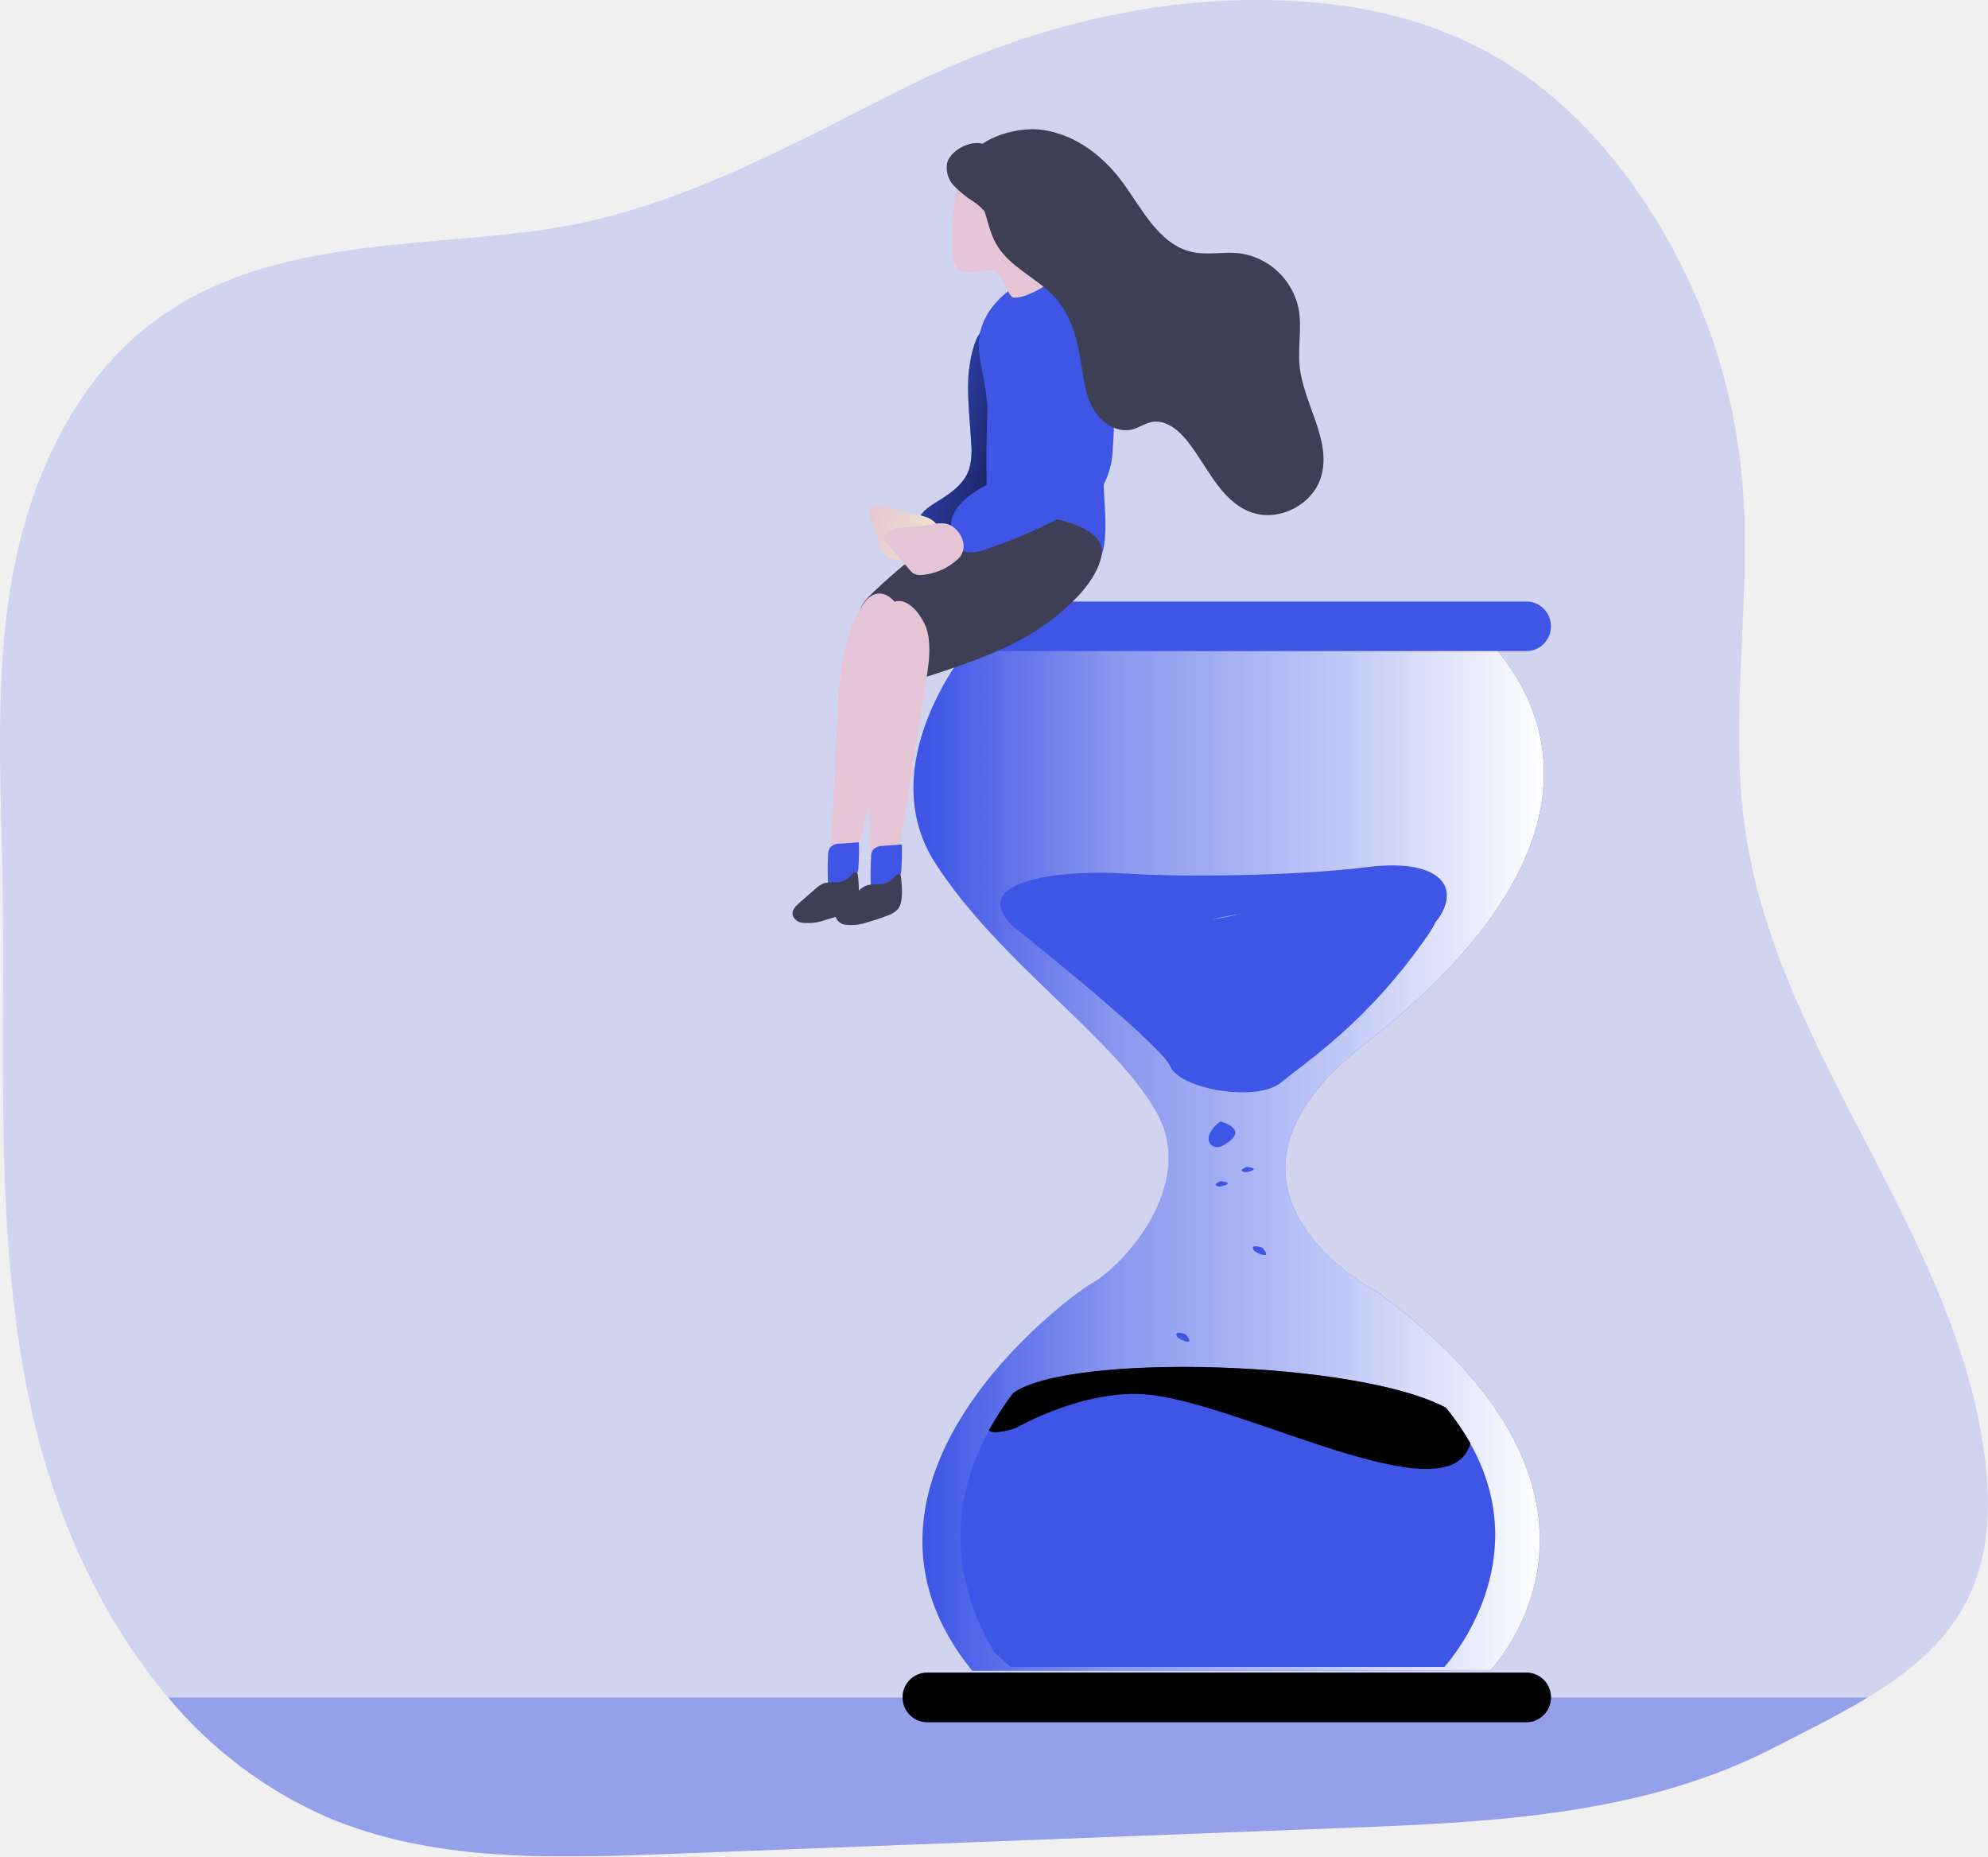
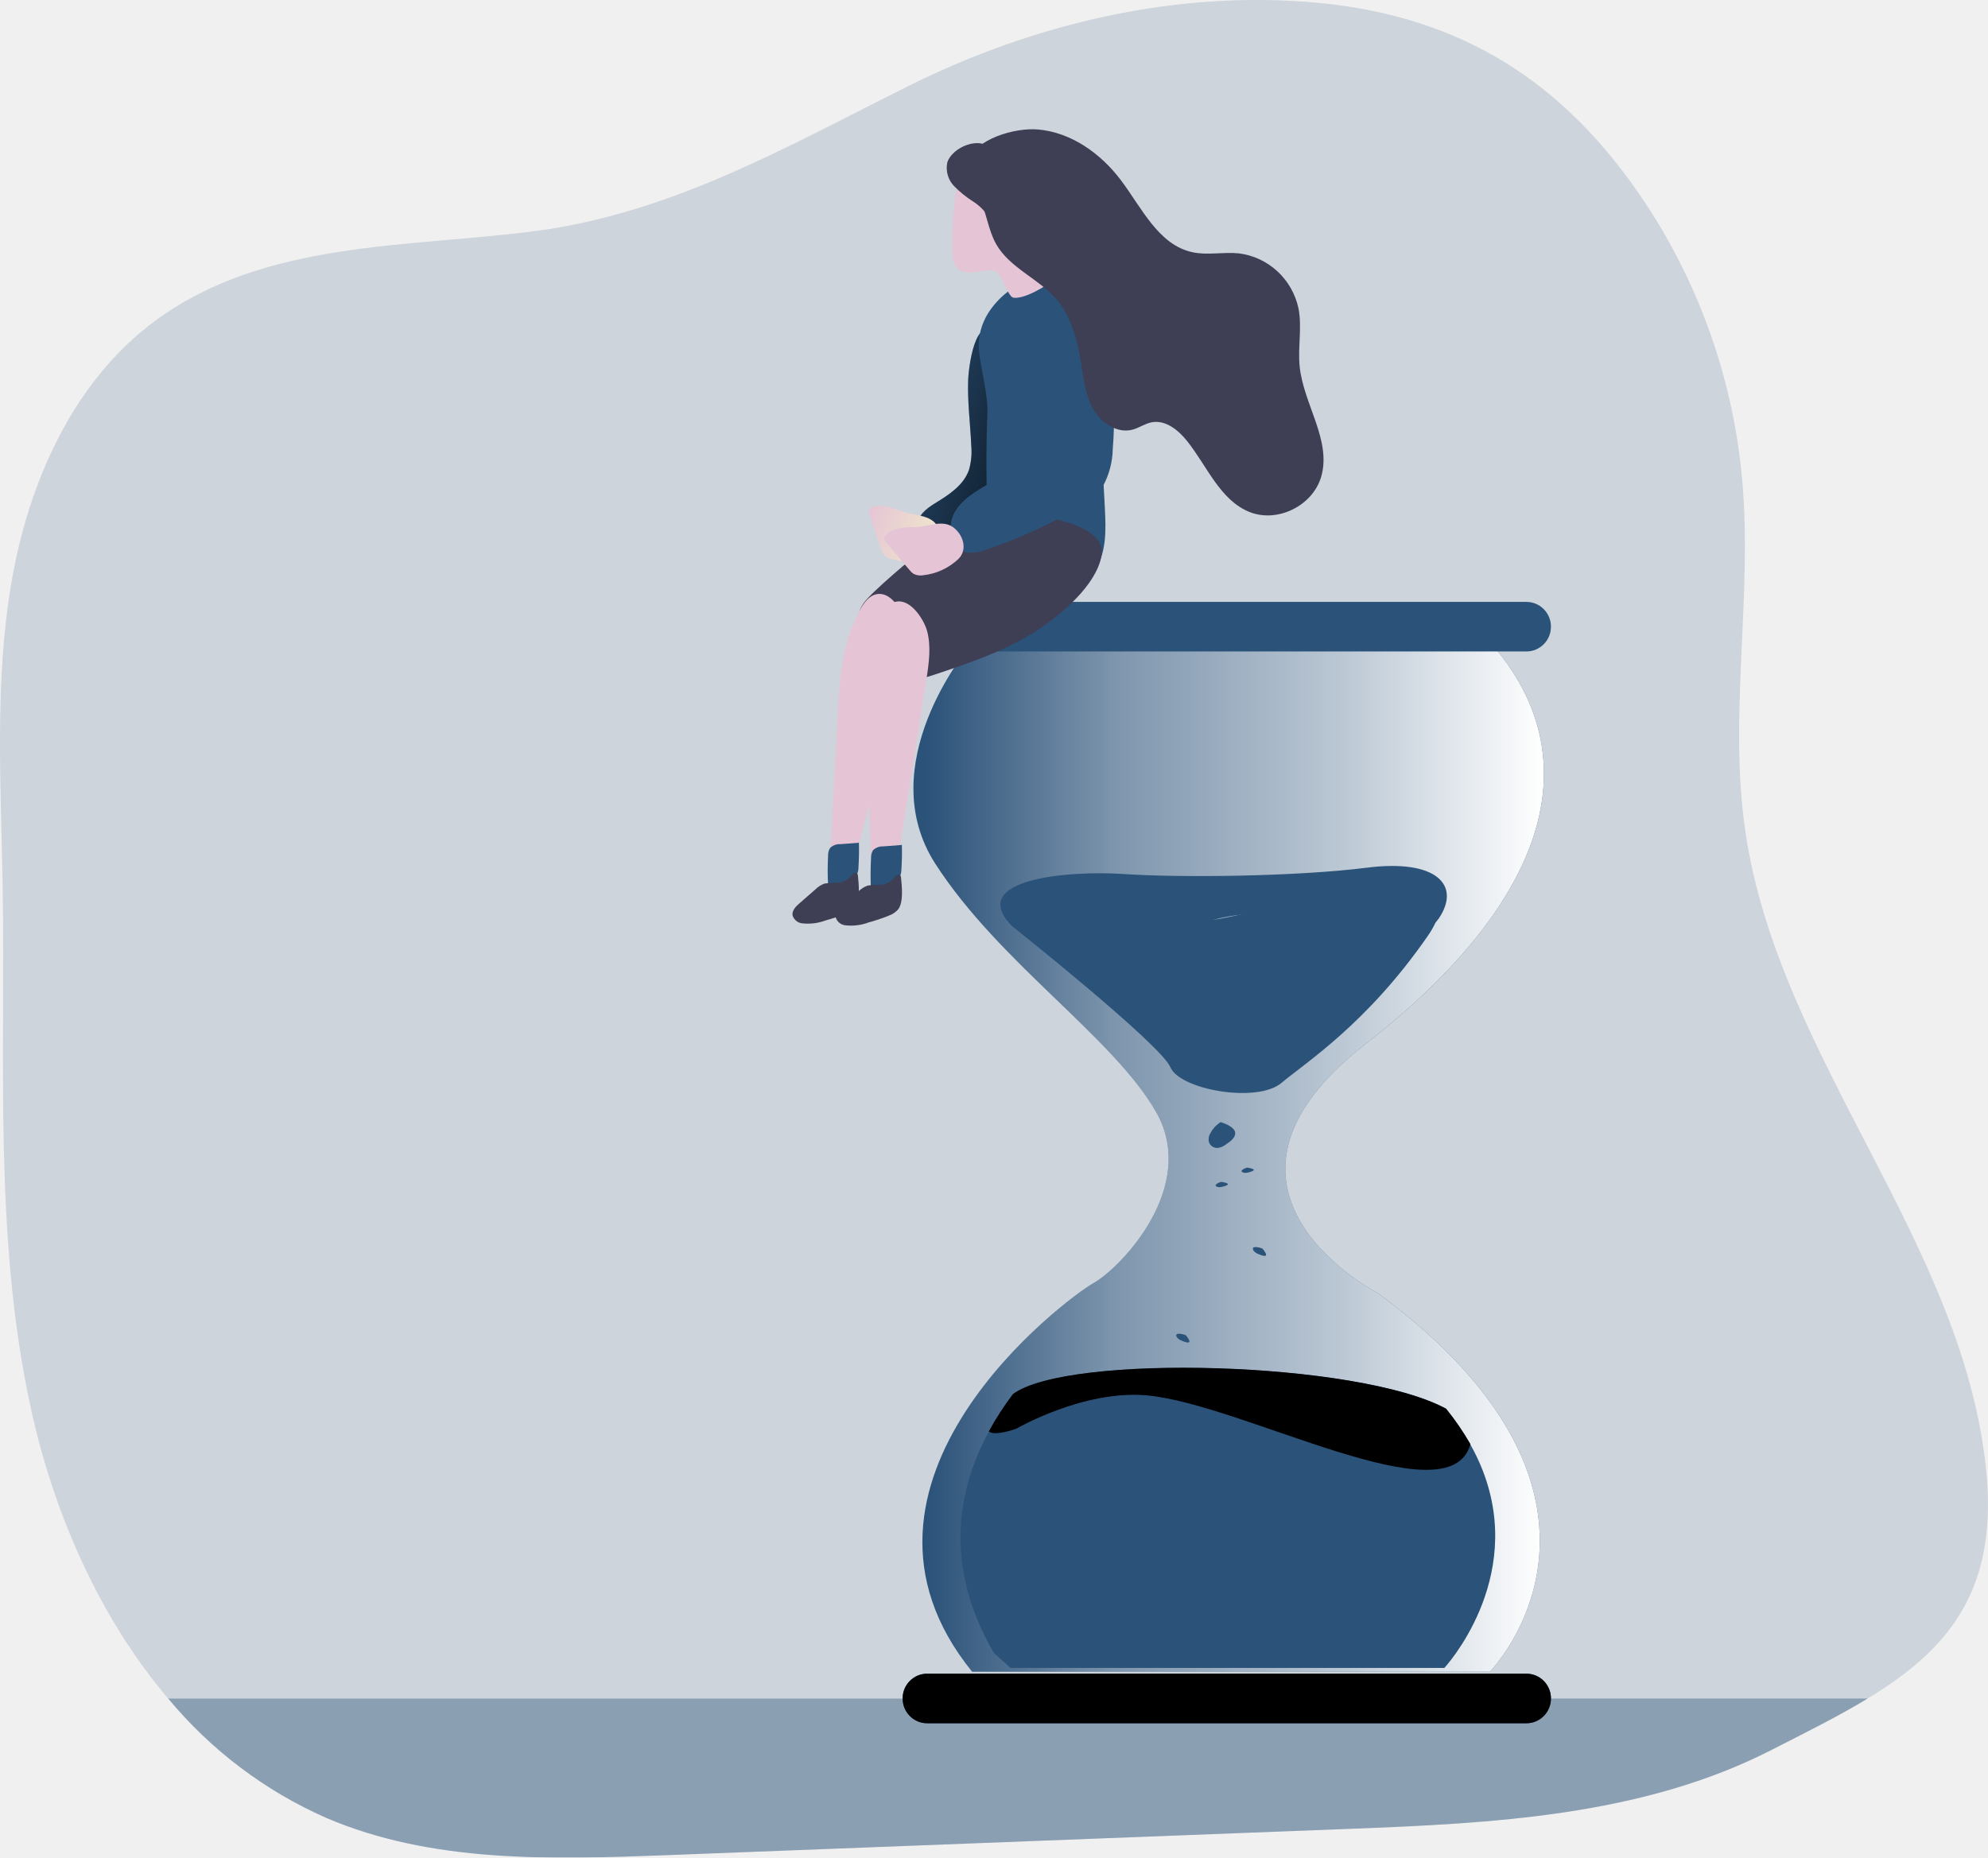
- <svg xmlns="http://www.w3.org/2000/svg" width="543" height="507" viewBox="0 0 543 507" fill="none">
+ <svg xmlns="http://www.w3.org/2000/svg" width="535" height="500" viewBox="0 0 535 500" fill="none">
  <g clip-path="url(#clip0)">
-     <path opacity="0.18" d="M510.136 463.586C502.224 468.401 493.335 472.79 484.064 477.525C448.682 495.708 407.431 497.677 368.488 499.166L182.002 506.349C150.589 507.546 118.003 508.544 89.082 496.16C72.405 488.816 57.64 477.675 45.946 463.612C27.232 441.612 14.783 413.241 8.506 384.737C-1.754 338.103 1.503 289.713 0.725 241.962C0.277 214.149 -1.556 186.097 3.178 158.683C7.912 131.27 20.137 103.949 42.411 87.536C72.36 65.482 111.58 67.65 146.593 63.008C183.519 58.113 215.169 39.931 248.072 23.504C282.545 6.319 321.804 -2.886 360.312 0.799C399.242 4.55 427.463 22.426 449.276 55.24C464.321 77.884 473.469 103.986 475.875 131.137C478.684 163.06 472.064 195.488 476.759 227.211C485.99 289.367 536.947 339.858 542.604 402.454C545.571 435.135 531.197 450.803 510.136 463.586Z" fill="#3E55E5" />
-     <path opacity="0.41" d="M510.136 463.585C502.224 468.4 493.335 472.789 484.065 477.525C448.682 495.707 407.431 497.676 368.488 499.166L182.002 506.348C150.589 507.545 118.003 508.543 89.082 496.16C72.405 488.815 57.64 477.675 45.946 463.612L510.136 463.585Z" fill="#3E55E5" />
-     <path d="M264.451 103.643C264.214 109.655 265.031 115.614 265.295 121.666C265.499 123.904 265.279 126.161 264.649 128.316C263.172 132.466 259.163 135.06 255.418 137.348C253.044 138.798 250.34 140.873 250.67 143.666C250.898 144.719 251.458 145.669 252.267 146.374C253.075 147.079 254.088 147.501 255.154 147.576C257.291 147.672 259.421 147.253 261.365 146.353C265.344 145.047 268.991 142.877 272.047 139.995C278.021 133.73 278.219 124.033 277.771 115.348C277.388 108.059 276.768 100.051 273.102 93.56C267.194 83.185 264.662 98.442 264.451 103.643Z" fill="#3E55E5" />
-     <path d="M264.451 103.643C264.214 109.655 265.031 115.614 265.295 121.666C265.499 123.904 265.279 126.161 264.649 128.316C263.172 132.466 259.163 135.06 255.418 137.348C253.044 138.798 250.34 140.873 250.67 143.666C250.898 144.719 251.458 145.669 252.267 146.374C253.075 147.079 254.088 147.501 255.154 147.576C257.291 147.672 259.421 147.253 261.365 146.353C265.344 145.047 268.991 142.877 272.047 139.995C278.021 133.73 278.219 124.033 277.771 115.348C277.388 108.059 276.768 100.051 273.102 93.56C267.194 83.185 264.662 98.442 264.451 103.643Z" fill="url(#paint0_linear)" />
-     <path d="M246.833 139.689C244.103 138.731 241.201 137.427 238.472 138.359C238.211 138.417 237.968 138.539 237.764 138.712C237.559 138.886 237.4 139.107 237.298 139.356C237.241 139.722 237.291 140.097 237.443 140.434L240.608 149.891C240.751 150.361 240.96 150.809 241.228 151.221C241.857 151.943 242.705 152.435 243.641 152.617C247.077 153.575 250.727 153.403 254.059 152.125C257.515 150.795 257.818 146.512 255.985 143.506C254.152 140.5 249.998 140.793 246.833 139.689Z" fill="url(#paint1_linear)" />
-     <path d="M264.227 177.198C264.227 177.198 238.036 208.748 255.497 235.79C272.957 262.831 303.935 282.942 315.725 303.399C327.514 323.856 306.124 346.043 298.699 350.193C291.275 354.343 223.636 404.634 265.533 456.283H406.943C406.943 456.283 452.77 409.489 376.388 352.973C376.388 352.973 321.831 324.894 372.893 285.017C423.955 245.14 433.121 207.179 408.908 177.544L264.227 177.198Z" fill="#3E55E5" />
-     <path d="M264.227 177.198C264.227 177.198 238.036 208.748 255.497 235.79C272.957 262.831 303.935 282.942 315.725 303.399C327.514 323.856 306.124 346.043 298.699 350.193C291.275 354.343 223.636 404.634 265.533 456.283H406.943C406.943 456.283 452.77 409.489 376.388 352.973C376.388 352.973 321.831 324.894 372.893 285.017C423.955 245.14 433.121 207.179 408.908 177.544L264.227 177.198Z" fill="url(#paint2_linear)" />
-     <path d="M416.926 164.283H253.242C249.542 164.283 246.542 167.308 246.542 171.039V171.053C246.542 174.785 249.542 177.81 253.242 177.81H416.926C420.626 177.81 423.626 174.785 423.626 171.053V171.039C423.626 167.308 420.626 164.283 416.926 164.283Z" fill="#3E55E5" />
-     <path d="M416.926 456.815H253.242C249.542 456.815 246.542 459.84 246.542 463.572V463.585C246.542 467.317 249.542 470.342 253.242 470.342H416.926C420.626 470.342 423.626 467.317 423.626 463.585V463.572C423.626 459.84 420.626 456.815 416.926 456.815Z" fill="#3E55E5" />
-     <path d="M416.926 164.283H253.242C249.542 164.283 246.542 167.308 246.542 171.039V171.053C246.542 174.785 249.542 177.81 253.242 177.81H416.926C420.626 177.81 423.626 174.785 423.626 171.053V171.039C423.626 167.308 420.626 164.283 416.926 164.283Z" fill="url(#paint3_linear)" />
-     <path d="M416.926 456.815H253.242C249.542 456.815 246.542 459.84 246.542 463.572V463.585C246.542 467.317 249.542 470.342 253.242 470.342H416.926C420.626 470.342 423.626 467.317 423.626 463.585V463.572C423.626 459.84 420.626 456.815 416.926 456.815Z" fill="url(#paint4_linear)" />
-     <path d="M395.009 384.443C371.047 371.541 291.763 369.4 276.716 380.453C290.761 361.698 310.054 350.658 310.054 350.658C329.044 338.687 350.645 349.089 350.645 349.089C350.645 349.089 378.115 363.268 395.009 384.443Z" fill="url(#paint5_linear)" />
-     <path d="M394.507 455.245H276.004L271.427 451.095C257.897 427.738 261.22 407.108 270.109 390.695C272.057 387.145 274.261 383.744 276.703 380.519C291.75 369.4 371.034 371.541 394.995 384.51C397.448 387.563 399.653 390.81 401.589 394.22C402.869 396.473 403.989 398.815 404.939 401.229C416.755 431.33 394.507 455.245 394.507 455.245Z" fill="#3E55E5" />
-     <path d="M401.629 394.153C395.971 414.929 339.555 383.233 313.272 380.852C295.917 379.296 277.586 389.95 277.586 389.95C277.586 389.95 271.665 392.118 270.082 390.668C272.031 387.118 274.235 383.718 276.676 380.493C291.723 369.373 371.007 371.514 394.969 384.483C397.443 387.521 399.67 390.755 401.629 394.153V394.153Z" fill="url(#paint6_linear)" />
-     <path d="M276.439 252.775C276.439 252.775 317.03 285.017 319.655 291.255C322.279 297.494 343.392 301.138 349.986 295.592C356.58 290.045 373.328 279.471 389.918 255.542C406.508 231.613 351.951 247.228 333.62 250.7C315.289 254.172 283.863 231.626 276.439 252.775Z" fill="#3E55E5" />
-     <path d="M276.439 252.775C276.439 252.775 292.158 263.177 306.124 260.051C320.09 256.925 329.255 247.92 348.456 249.649C367.657 251.378 386.859 259.705 392.978 250.7C399.097 241.695 392.543 234.393 373.328 236.827C354.114 239.261 322.266 239.594 306.994 238.556C291.723 237.519 263.792 239.953 276.439 252.775Z" fill="#3E55E5" />
-     <path d="M276.439 252.775C276.439 252.775 292.158 263.177 306.124 260.051C320.09 256.925 329.255 247.92 348.456 249.649C367.657 251.378 386.859 259.705 392.978 250.7C399.097 241.695 392.543 234.393 373.328 236.827C354.114 239.261 322.266 239.594 306.994 238.556C291.723 237.519 263.792 239.953 276.439 252.775Z" fill="url(#paint7_linear)" />
-     <path d="M333.198 306.405C332.082 307.145 331.174 308.162 330.561 309.358C330.34 309.726 330.198 310.135 330.144 310.561C330.089 310.987 330.123 311.42 330.244 311.832C330.431 312.284 330.748 312.668 331.156 312.934C331.563 313.2 332.041 313.335 332.526 313.322C333.354 313.242 334.141 312.924 334.794 312.404C336.113 311.54 337.563 310.436 337.366 309.092C337.168 307.749 335.11 306.791 333.343 306.259" fill="#3E55E5" />
-     <path d="M340.557 318.709C340.112 318.823 339.695 319.027 339.33 319.307C339.146 319.467 339.04 319.64 339.185 319.813C339.485 320.039 339.855 320.147 340.227 320.119C340.58 320.097 340.93 320.035 341.269 319.933C341.876 319.746 342.588 319.52 342.443 319.254C342.298 318.988 341.414 318.789 340.61 318.682" fill="#3E55E5" />
-     <path d="M333.462 322.606C333.018 322.721 332.6 322.924 332.236 323.205C332.051 323.364 331.959 323.55 332.091 323.71C332.39 323.936 332.76 324.045 333.132 324.016C333.486 324.001 333.837 323.939 334.174 323.83C334.781 323.657 335.493 323.431 335.361 323.151C335.229 322.872 334.319 322.686 333.515 322.58" fill="#3E55E5" />
-     <path d="M344.737 340.762C344.166 340.517 343.552 340.386 342.931 340.376C342.588 340.376 342.285 340.456 342.205 340.709C342.213 340.918 342.27 341.122 342.371 341.304C342.472 341.487 342.614 341.643 342.786 341.76C343.13 342.022 343.512 342.229 343.92 342.372C344.671 342.664 345.515 342.957 345.766 342.651C346.017 342.345 345.397 341.467 344.803 340.762" fill="#3E55E5" />
-     <path d="M323.795 364.412C323.228 364.167 322.619 364.036 322.002 364.026C321.646 364.026 321.343 364.119 321.277 364.358C321.211 364.598 321.409 365.05 321.844 365.409C322.19 365.675 322.578 365.882 322.991 366.021C323.73 366.314 324.587 366.606 324.824 366.3C325.061 365.994 324.455 365.117 323.875 364.412" fill="#3E55E5" />
-     <path d="M267.353 95.343C267.152 91.806 268.076 88.297 269.99 85.327C271.902 82.382 274.461 79.92 277.467 78.131C279.109 76.937 281.103 76.337 283.125 76.428C284.8 76.641 290.602 70.283 291.961 71.294C295.785 74.154 295.02 84.728 298.264 88.253C299.115 92.982 299.644 97.764 299.847 102.565L301.785 138.824C302.102 144.823 302.26 151.354 298.699 156.116C289.733 152.83 281.007 148.91 272.588 144.384C271.617 144.034 270.798 143.354 270.271 142.461C269.743 141.567 269.542 140.517 269.7 139.489C269.344 130.471 269.344 121.426 269.7 112.408C269.858 107.566 267.748 100.184 267.353 95.343Z" fill="#3E55E5" />
-     <path d="M267.353 95.343C267.152 91.806 268.076 88.297 269.99 85.327C271.902 82.382 274.461 79.92 277.467 78.131C279.109 76.937 281.103 76.337 283.125 76.428C284.8 76.641 290.602 70.283 291.961 71.294C295.785 74.154 295.02 84.728 298.264 88.253C299.115 92.982 299.644 97.764 299.847 102.565L301.785 138.824C302.102 144.823 302.26 151.354 298.699 156.116C289.733 152.83 281.007 148.91 272.588 144.384C271.617 144.034 270.798 143.354 270.271 142.461C269.743 141.567 269.542 140.517 269.7 139.489C269.344 130.471 269.344 121.426 269.7 112.408C269.858 107.566 267.748 100.184 267.353 95.343Z" fill="url(#paint8_linear)" />
-     <path d="M260.152 68.115V69.153C260.117 70.456 260.471 71.739 261.167 72.837C262.486 74.486 264.886 74.553 266.93 74.247C268.524 73.839 270.177 73.726 271.81 73.915C273.432 74.274 275.225 80.977 276.782 81.243C279.617 81.736 285.631 78.224 287.582 76.455C287.78 76.282 285.512 71.135 285.591 70.855C285.657 70.584 285.657 70.301 285.591 70.031L282.426 55.187C282.133 53.074 281.371 51.055 280.197 49.281C279.263 48.133 278.075 47.222 276.729 46.62C272.258 44.559 265.704 45.29 262.434 49.387C260.706 51.555 260.732 55.319 260.455 57.98C260.102 61.346 260.001 64.734 260.152 68.115V68.115Z" fill="url(#paint9_linear)" />
-     <path d="M283.468 171.931C274.738 177.61 264.768 180.962 254.917 184.248C252.49 185.059 249.642 185.83 247.492 184.527C246.277 183.666 245.315 182.489 244.709 181.122C240.832 173.7 231.139 171.492 235.9 164.615C237.918 161.689 249.351 152.099 252.174 149.984C257.765 145.794 263.62 141.484 270.491 140.327C273.718 139.855 276.996 139.855 280.224 140.327C286.461 141.085 302.194 143.506 300.875 151.58C299.557 159.654 289.785 167.781 283.468 171.931Z" fill="#3E3E54" />
-     <path d="M286.105 101.355C286.105 106.675 286.659 111.996 284.918 116.997C282.584 123.648 276.492 128.21 270.412 131.801C266.654 134.036 262.579 136.284 260.561 140.168C258.543 144.051 259.967 150.064 264.253 150.808C265.918 150.98 267.599 150.734 269.146 150.09C277.444 147.324 285.459 143.76 293.082 139.449C296.207 137.667 299.372 135.658 301.297 132.612C302.967 129.528 303.871 126.083 303.935 122.57C304.56 115.032 304.339 107.446 303.276 99.958C302.047 94.06 299.759 88.439 296.523 83.372C286.105 69.139 286.105 93.507 286.105 101.355Z" fill="#3E55E5" />
-     <path d="M286.105 101.355C286.105 106.675 286.659 111.996 284.918 116.997C282.584 123.648 276.492 128.21 270.412 131.801C266.654 134.036 262.579 136.284 260.561 140.168C258.543 144.051 259.967 150.064 264.253 150.808C265.918 150.98 267.599 150.734 269.146 150.09C277.444 147.324 285.459 143.76 293.082 139.449C296.207 137.667 299.372 135.658 301.297 132.612C302.967 129.528 303.871 126.083 303.935 122.57C304.56 115.032 304.339 107.446 303.276 99.958C302.047 94.06 299.759 88.439 296.523 83.372C286.105 69.139 286.105 93.507 286.105 101.355Z" fill="url(#paint10_linear)" />
-     <path d="M228.779 195.354L226.524 238.889C231.799 238.556 234.199 232.384 235.465 227.29C239.052 212.836 242.643 198.382 246.239 183.928C247.294 179.645 248.376 175.189 247.558 170.853C246.978 167.781 244.235 162.447 240.582 162.114C236.691 161.769 234.647 166.81 233.302 169.842C229.781 177.81 229.214 186.788 228.779 195.354Z" fill="url(#paint11_linear)" />
-     <path d="M236.625 198.294L238.155 241.855C243.311 241.057 245.224 234.699 246.068 229.511C248.389 214.8 250.714 200.085 253.044 185.365C253.73 181.002 254.363 176.48 253.229 172.223C252.385 169.217 249.193 164.15 245.527 164.136C241.571 164.136 240.028 169.324 238.933 172.476C236.111 180.683 236.322 189.781 236.625 198.294Z" fill="url(#paint12_linear)" />
-     <path d="M234.436 230.043L229.53 230.403C229.022 230.373 228.513 230.448 228.034 230.624C227.556 230.8 227.118 231.073 226.748 231.427C226.347 232.051 226.149 232.785 226.181 233.528C226.049 236.189 226.023 238.849 226.181 241.403C226.155 241.507 226.155 241.617 226.181 241.722C226.256 241.811 226.352 241.88 226.46 241.922C226.568 241.964 226.686 241.977 226.801 241.961C228.677 241.945 230.519 241.451 232.155 240.525C232.85 240.196 233.45 239.692 233.896 239.062C234.3 238.302 234.504 237.45 234.489 236.588C234.621 234.366 234.674 232.132 234.594 229.937L234.436 230.043Z" fill="#3E55E5" />
-     <path d="M234.331 238.995C234.321 238.808 234.266 238.625 234.172 238.463C234.048 238.333 233.883 238.25 233.706 238.228C233.528 238.206 233.348 238.247 233.197 238.343C232.904 238.554 232.646 238.81 232.432 239.101C231.584 240.11 230.395 240.765 229.095 240.937C227.772 240.906 226.449 240.986 225.139 241.176C224.194 241.549 223.336 242.115 222.62 242.839L218.347 246.563C217.345 247.428 216.25 248.559 216.488 249.875C216.674 250.452 217.023 250.961 217.491 251.342C217.959 251.722 218.527 251.956 219.125 252.017C221.286 252.255 223.471 251.982 225.508 251.219C227.409 250.706 229.276 250.075 231.1 249.33C232.057 248.986 232.91 248.399 233.579 247.628C235.043 245.646 234.555 241.323 234.331 238.995Z" fill="#3E3E54" />
-     <path d="M246.213 230.629L241.267 231.014C240.757 230.986 240.246 231.062 239.766 231.238C239.285 231.414 238.845 231.686 238.472 232.039C238.082 232.667 237.889 233.399 237.918 234.14C237.773 236.8 237.759 239.461 237.852 242.014C237.853 242.128 237.876 242.241 237.918 242.347C237.992 242.433 238.086 242.499 238.192 242.538C238.298 242.578 238.413 242.59 238.524 242.573C240.406 242.565 242.254 242.071 243.892 241.137C244.587 240.814 245.187 240.314 245.632 239.687C246.021 238.921 246.22 238.073 246.213 237.213C246.362 234.978 246.402 232.761 246.331 230.562L246.213 230.629Z" fill="#3E55E5" />
-     <path d="M246.107 239.54C246.106 239.349 246.056 239.161 245.962 238.995C245.836 238.864 245.667 238.781 245.487 238.762C245.306 238.742 245.124 238.787 244.973 238.889C244.681 239.096 244.427 239.353 244.221 239.647C243.372 240.651 242.183 241.3 240.885 241.469C239.562 241.448 238.239 241.533 236.929 241.722C235.981 242.089 235.118 242.65 234.397 243.371L230.124 247.095C229.135 247.973 228.04 249.104 228.264 250.407C228.452 250.983 228.801 251.492 229.269 251.872C229.737 252.252 230.304 252.487 230.902 252.549C233.066 252.795 235.258 252.521 237.298 251.751C239.2 251.242 241.067 250.611 242.889 249.862C243.843 249.519 244.693 248.932 245.356 248.16C246.819 246.178 246.331 241.895 246.107 239.54Z" fill="#3E3E54" />
-     <path d="M250.406 143.812C247.531 143.958 244.353 143.812 242.164 145.727C241.946 145.874 241.767 146.072 241.641 146.303C241.515 146.535 241.445 146.793 241.439 147.058C241.519 147.418 241.702 147.746 241.966 148.002L248.415 155.57C248.723 155.976 249.092 156.331 249.51 156.621C250.359 157.045 251.323 157.176 252.253 156.993C255.798 156.593 259.122 155.054 261.735 152.604C264.372 150.064 263.146 145.954 260.323 143.892C257.501 141.83 253.756 143.639 250.406 143.812Z" fill="url(#paint13_linear)" />
-     <path d="M283.534 35.341C292.58 36.126 300.678 41.899 306.164 49.188C311.874 56.769 316.437 66.838 325.668 68.834C329.822 69.738 334.161 68.714 338.381 69.153C342.316 69.644 346.001 71.361 348.923 74.065C351.845 76.769 353.858 80.324 354.681 84.236C355.67 89.41 354.457 94.757 354.984 99.998C356.026 110.333 363.754 120.163 360.866 130.125C358.571 137.999 348.997 142.775 341.361 139.768C333.238 136.563 329.717 127.212 324.217 120.349C321.831 117.356 318.336 114.55 314.591 115.254C312.731 115.614 311.109 116.797 309.315 117.276C305.095 118.38 300.704 115.387 298.554 111.557C296.405 107.726 295.917 103.204 295.244 98.868C294.268 92.749 292.607 86.471 288.65 81.775C283.745 76.029 275.766 73.17 272.06 66.572C269.871 62.662 269.489 58.046 267.498 54.069C265.73 50.571 262.341 48.749 263.831 44.612C266.324 37.775 277.27 34.809 283.534 35.341Z" fill="#3E3E54" />
-     <path d="M258.715 44.466C258.501 45.584 258.556 46.737 258.875 47.83C259.194 48.922 259.767 49.921 260.548 50.744C262.133 52.372 263.903 53.806 265.823 55.014C267.736 56.234 269.318 57.916 270.425 59.908C270.539 60.245 270.729 60.55 270.979 60.8C271.109 60.914 271.275 60.977 271.447 60.977C271.619 60.977 271.786 60.914 271.915 60.8C272.043 60.622 272.108 60.407 272.1 60.188C272.364 56.463 271.691 52.752 271.691 49.028C271.691 46.501 272.443 43.282 270.94 41.047C268.051 36.724 259.875 40.196 258.715 44.466Z" fill="#3E3E54" />
+     <path opacity="0.18" d="M502.62 457.186C494.824 461.935 486.067 466.263 476.932 470.933C442.071 488.865 401.428 490.806 363.059 492.275L179.321 499.359C148.37 500.539 116.264 501.523 87.77 489.311C71.338 482.068 56.791 471.081 45.269 457.212C26.831 435.516 14.565 407.536 8.38 379.425C-1.728 333.436 1.481 285.714 0.714 238.622C0.273 211.193 -1.533 183.529 3.131 156.493C7.796 129.458 19.84 102.515 41.786 86.328C71.294 64.579 109.936 66.717 144.433 62.139C180.815 57.312 211.999 39.38 244.417 23.18C278.382 6.232 317.063 -2.845 355.003 0.789C393.359 4.488 421.165 22.118 442.656 54.479C457.48 76.81 466.493 102.551 468.864 129.327C471.631 160.809 465.109 192.79 469.734 224.075C478.83 285.373 529.036 335.167 534.61 396.898C537.533 429.128 523.371 444.58 502.62 457.186Z" fill="#2B5279" />
+     <path opacity="0.41" d="M502.621 457.184C494.825 461.933 486.067 466.262 476.933 470.932C442.072 488.863 401.429 490.805 363.059 492.274L179.321 499.357C148.371 500.538 116.264 501.522 87.77 489.309C71.338 482.066 56.791 471.08 45.269 457.211L502.621 457.184Z" fill="#2B5279" />
+     <path d="M260.555 102.212C260.321 108.141 261.127 114.017 261.387 119.986C261.587 122.193 261.371 124.419 260.75 126.545C259.295 130.637 255.345 133.195 251.655 135.451C249.316 136.881 246.652 138.928 246.977 141.682C247.202 142.721 247.754 143.658 248.55 144.353C249.347 145.048 250.345 145.464 251.395 145.539C253.501 145.634 255.599 145.22 257.515 144.332C261.435 143.045 265.028 140.904 268.039 138.062C273.925 131.883 274.12 122.321 273.678 113.755C273.301 106.567 272.691 98.67 269.079 92.269C263.258 82.037 260.763 97.083 260.555 102.212Z" fill="#2B5279" />
+     <path d="M260.555 102.212C260.321 108.141 261.127 114.017 261.387 119.986C261.587 122.193 261.371 124.419 260.75 126.545C259.295 130.637 255.345 133.195 251.655 135.451C249.316 136.881 246.652 138.928 246.977 141.682C247.202 142.721 247.754 143.658 248.55 144.353C249.347 145.048 250.345 145.464 251.395 145.539C253.501 145.634 255.599 145.22 257.515 144.332C261.435 143.045 265.028 140.904 268.039 138.062C273.925 131.883 274.12 122.321 273.678 113.755C273.301 106.567 272.691 98.67 269.079 92.269C263.258 82.037 260.763 97.083 260.555 102.212Z" fill="url(#paint0_linear)" />
+     <path d="M243.196 137.76C240.506 136.816 237.648 135.53 234.958 136.448C234.701 136.506 234.462 136.626 234.261 136.797C234.059 136.969 233.902 137.186 233.802 137.432C233.745 137.793 233.795 138.162 233.945 138.495L237.063 147.821C237.204 148.285 237.41 148.727 237.674 149.133C238.293 149.845 239.13 150.33 240.052 150.51C243.437 151.455 247.033 151.285 250.316 150.025C253.721 148.713 254.019 144.489 252.213 141.525C250.407 138.56 246.314 138.849 243.196 137.76Z" fill="url(#paint1_linear)" />
+     <path d="M260.334 174.751C260.334 174.751 234.529 205.866 251.733 232.534C268.936 259.202 299.457 279.036 311.073 299.21C322.689 319.385 301.614 341.265 294.299 345.358C286.983 349.45 220.341 399.048 261.621 449.983H400.948C400.948 449.983 446.1 403.836 370.842 348.099C370.842 348.099 317.089 320.408 367.399 281.082C417.709 241.756 426.74 204.318 402.884 175.092L260.334 174.751Z" fill="#2B5279" />
+     <path d="M260.334 174.751C260.334 174.751 234.529 205.866 251.733 232.534C268.936 259.202 299.457 279.036 311.073 299.21C322.689 319.385 301.614 341.265 294.299 345.358C286.983 349.45 220.341 399.048 261.621 449.983H400.948C400.948 449.983 446.1 403.836 370.842 348.099C370.842 348.099 317.089 320.408 367.399 281.082C417.709 241.756 426.74 204.318 402.884 175.092L260.334 174.751Z" fill="url(#paint2_linear)" />
+     <path d="M410.784 162.014H249.511C245.865 162.014 242.91 164.998 242.91 168.678V168.691C242.91 172.371 245.865 175.355 249.511 175.355H410.784C414.429 175.355 417.384 172.371 417.384 168.691V168.678C417.384 164.998 414.429 162.014 410.784 162.014Z" fill="#2B5279" />
+     <path d="M410.784 450.508H249.511C245.865 450.508 242.91 453.491 242.91 457.171V457.184C242.91 460.865 245.865 463.848 249.511 463.848H410.784C414.429 463.848 417.384 460.865 417.384 457.184V457.171C417.384 453.491 414.429 450.508 410.784 450.508Z" fill="#2B5279" />
+     <path d="M410.784 162.014H249.511C245.865 162.014 242.91 164.998 242.91 168.678V168.691C242.91 172.371 245.865 175.355 249.511 175.355H410.784C414.429 175.355 417.384 172.371 417.384 168.691V168.678C417.384 164.998 414.429 162.014 410.784 162.014Z" fill="url(#paint3_linear)" />
+     <path d="M410.784 450.508H249.511C245.865 450.508 242.91 453.491 242.91 457.171V457.184C242.91 460.865 245.865 463.848 249.511 463.848H410.784C414.429 463.848 417.384 460.865 417.384 457.184V457.171C417.384 453.491 414.429 450.508 410.784 450.508Z" fill="url(#paint4_linear)" />
+     <path d="M389.189 379.135C365.58 366.411 287.464 364.299 272.639 375.2C286.477 356.704 305.486 345.817 305.486 345.817C324.196 334.011 345.479 344.269 345.479 344.269C345.479 344.269 372.544 358.252 389.189 379.135Z" fill="url(#paint5_linear)" />
+     <path d="M388.695 448.96H271.937L267.429 444.867C254.097 421.833 257.372 401.488 266.129 385.301C268.049 381.8 270.22 378.446 272.626 375.266C287.451 364.299 365.567 366.411 389.176 379.201C391.592 382.212 393.765 385.414 395.673 388.777C396.934 390.999 398.037 393.309 398.973 395.69C410.615 425.374 388.695 448.96 388.695 448.96Z" fill="#2B5279" />
+     <path d="M395.712 388.711C390.137 409.201 334.552 377.942 308.656 375.594C291.557 374.059 273.496 384.566 273.496 384.566C273.496 384.566 267.662 386.704 266.103 385.274C268.023 381.774 270.195 378.42 272.6 375.239C287.425 364.273 365.541 366.385 389.15 379.175C391.587 382.171 393.781 385.36 395.712 388.711V388.711Z" fill="url(#paint6_linear)" />
+     <path d="M272.366 249.285C272.366 249.285 312.359 281.082 314.945 287.234C317.531 293.386 338.333 296.98 344.83 291.51C351.326 286.04 367.828 275.612 384.174 252.014C400.519 228.415 346.766 243.815 328.705 247.239C310.644 250.662 279.681 228.428 272.366 249.285Z" fill="#2B5279" />
+     <path d="M272.366 249.285C272.366 249.285 287.854 259.543 301.614 256.46C315.374 253.378 324.404 244.497 343.323 246.202C362.241 247.908 381.159 256.119 387.188 247.239C393.217 238.358 386.759 231.157 367.828 233.557C348.897 235.958 317.518 236.286 302.472 235.262C287.425 234.239 259.905 236.64 272.366 249.285Z" fill="#2B5279" />
+     <path d="M272.366 249.285C272.366 249.285 287.854 259.543 301.614 256.46C315.374 253.378 324.404 244.497 343.323 246.202C362.241 247.908 381.159 256.119 387.188 247.239C393.217 238.358 386.759 231.157 367.828 233.557C348.897 235.958 317.518 236.286 302.472 235.262C287.425 234.239 259.905 236.64 272.366 249.285Z" fill="url(#paint7_linear)" />
+     <path d="M328.289 302.175C327.19 302.904 326.295 303.907 325.691 305.087C325.473 305.449 325.333 305.854 325.28 306.274C325.226 306.694 325.26 307.121 325.379 307.527C325.562 307.972 325.876 308.351 326.277 308.614C326.678 308.876 327.149 309.009 327.627 308.996C328.442 308.917 329.218 308.603 329.861 308.091C331.161 307.238 332.59 306.149 332.395 304.825C332.2 303.5 330.173 302.555 328.432 302.031" fill="#2B5279" />
+     <path d="M335.54 314.309C335.102 314.421 334.691 314.622 334.331 314.899C334.149 315.056 334.045 315.227 334.188 315.397C334.483 315.62 334.848 315.727 335.215 315.699C335.563 315.678 335.907 315.616 336.241 315.515C336.839 315.332 337.54 315.109 337.398 314.846C337.255 314.584 336.384 314.387 335.591 314.282" fill="#2B5279" />
+     <path d="M328.549 318.152C328.111 318.265 327.7 318.466 327.341 318.742C327.159 318.9 327.068 319.083 327.198 319.241C327.492 319.463 327.857 319.571 328.224 319.542C328.573 319.528 328.918 319.466 329.251 319.359C329.848 319.188 330.55 318.965 330.42 318.69C330.29 318.414 329.394 318.231 328.601 318.126" fill="#2B5279" />
+     <path d="M339.658 336.057C339.095 335.815 338.491 335.686 337.878 335.677C337.541 335.677 337.242 335.756 337.164 336.005C337.172 336.211 337.228 336.412 337.327 336.592C337.426 336.772 337.566 336.926 337.735 337.041C338.074 337.3 338.451 337.504 338.853 337.645C339.593 337.933 340.425 338.222 340.672 337.92C340.919 337.618 340.308 336.753 339.723 336.057" fill="#2B5279" />
+     <path d="M319.025 359.38C318.466 359.139 317.866 359.01 317.258 359C316.907 359 316.608 359.092 316.543 359.328C316.478 359.564 316.673 360.01 317.102 360.364C317.443 360.627 317.825 360.831 318.232 360.968C318.96 361.256 319.805 361.545 320.038 361.243C320.272 360.941 319.675 360.076 319.103 359.38" fill="#2B5279" />
+     <path d="M263.414 94.026C263.216 90.538 264.127 87.078 266.012 84.149C267.897 81.244 270.417 78.816 273.379 77.052C274.997 75.874 276.961 75.283 278.954 75.373C280.604 75.583 286.321 69.313 287.659 70.31C291.427 73.13 290.674 83.558 293.87 87.035C294.708 91.698 295.229 96.414 295.429 101.149L297.339 136.907C297.651 142.823 297.807 149.264 294.299 153.96C285.464 150.72 276.867 146.854 268.572 142.391C267.616 142.046 266.808 141.375 266.289 140.494C265.769 139.613 265.571 138.576 265.726 137.563C265.376 128.67 265.376 119.75 265.726 110.856C265.882 106.081 263.803 98.801 263.414 94.026Z" fill="#2B5279" />
+     <path d="M263.414 94.026C263.216 90.538 264.127 87.078 266.012 84.149C267.897 81.244 270.417 78.816 273.379 77.052C274.997 75.874 276.961 75.283 278.954 75.373C280.604 75.583 286.321 69.313 287.659 70.31C291.427 73.13 290.674 83.558 293.87 87.035C294.708 91.698 295.229 96.414 295.429 101.149L297.339 136.907C297.651 142.823 297.807 149.264 294.299 153.96C285.464 150.72 276.867 146.854 268.572 142.391C267.616 142.046 266.808 141.375 266.289 140.494C265.769 139.613 265.571 138.576 265.726 137.563C265.376 128.67 265.376 119.75 265.726 110.856C265.882 106.081 263.803 98.801 263.414 94.026Z" fill="url(#paint8_linear)" />
+     <path d="M256.319 67.175V68.198C256.285 69.483 256.633 70.749 257.32 71.832C258.619 73.458 260.984 73.524 262.998 73.222C264.567 72.82 266.196 72.709 267.805 72.894C269.404 73.248 271.171 79.859 272.704 80.122C275.497 80.607 281.422 77.144 283.345 75.399C283.54 75.229 281.305 70.152 281.383 69.877C281.448 69.61 281.448 69.331 281.383 69.064L278.265 54.425C277.976 52.341 277.225 50.35 276.069 48.6C275.149 47.468 273.978 46.57 272.652 45.977C268.247 43.944 261.789 44.665 258.567 48.705C256.865 50.843 256.891 54.556 256.618 57.179C256.27 60.499 256.17 63.84 256.319 67.175V67.175Z" fill="url(#paint9_linear)" />
+     <path d="M279.291 169.557C270.69 175.158 260.867 178.464 251.161 181.704C248.77 182.504 245.964 183.265 243.846 181.979C242.648 181.13 241.701 179.97 241.104 178.621C237.284 171.302 227.734 169.124 232.425 162.342C234.412 159.456 245.678 149.999 248.458 147.913C253.967 143.781 259.736 139.531 266.506 138.39C269.686 137.924 272.915 137.924 276.095 138.39C282.241 139.137 297.742 141.525 296.443 149.487C295.143 157.449 285.515 165.464 279.291 169.557Z" fill="#3E3E54" />
+     <path d="M281.89 99.955C281.89 105.202 282.436 110.449 280.721 115.382C278.421 121.94 272.418 126.44 266.428 129.981C262.725 132.185 258.71 134.402 256.722 138.232C254.734 142.063 256.137 147.992 260.36 148.726C262 148.896 263.656 148.652 265.181 148.018C273.356 145.29 281.253 141.776 288.764 137.524C291.843 135.766 294.961 133.785 296.858 130.782C298.503 127.74 299.395 124.342 299.457 120.878C300.073 113.444 299.855 105.963 298.807 98.578C297.597 92.761 295.342 87.218 292.155 82.221C281.89 68.185 281.89 92.216 281.89 99.955Z" fill="#2B5279" />
+     <path d="M281.89 99.955C281.89 105.202 282.436 110.449 280.721 115.382C278.421 121.94 272.418 126.44 266.428 129.981C262.725 132.185 258.71 134.402 256.722 138.232C254.734 142.063 256.137 147.992 260.36 148.726C262 148.896 263.656 148.652 265.181 148.018C273.356 145.29 281.253 141.776 288.764 137.524C291.843 135.766 294.961 133.785 296.858 130.782C298.503 127.74 299.395 124.342 299.457 120.878C300.073 113.444 299.855 105.963 298.807 98.578C297.597 92.761 295.342 87.218 292.155 82.221C281.89 68.185 281.89 92.216 281.89 99.955Z" fill="url(#paint10_linear)" />
+     <path d="M225.408 192.657L223.186 235.59C228.384 235.262 230.748 229.176 231.996 224.152C235.53 209.898 239.068 195.643 242.611 181.389C243.651 177.165 244.716 172.771 243.911 168.494C243.339 165.464 240.636 160.204 237.037 159.876C233.204 159.535 231.19 164.507 229.865 167.497C226.396 175.355 225.837 184.209 225.408 192.657Z" fill="url(#paint11_linear)" />
+     <path d="M233.139 195.556L234.646 238.516C239.727 237.729 241.611 231.458 242.442 226.343C244.729 211.835 247.02 197.322 249.316 182.806C249.992 178.503 250.615 174.043 249.498 169.845C248.666 166.881 245.522 161.883 241.91 161.87C238.012 161.87 236.491 166.986 235.413 170.095C232.632 178.188 232.84 187.161 233.139 195.556Z" fill="url(#paint12_linear)" />
+     <path d="M230.982 226.867L226.149 227.221C225.648 227.192 225.146 227.266 224.674 227.44C224.203 227.614 223.772 227.883 223.407 228.231C223.012 228.847 222.817 229.571 222.848 230.304C222.718 232.928 222.693 235.551 222.848 238.07C222.823 238.173 222.823 238.281 222.848 238.384C222.922 238.473 223.017 238.541 223.124 238.582C223.23 238.623 223.346 238.637 223.459 238.621C225.308 238.605 227.122 238.117 228.734 237.204C229.42 236.88 230.01 236.383 230.45 235.761C230.848 235.012 231.049 234.171 231.034 233.321C231.164 231.13 231.216 228.927 231.138 226.762L230.982 226.867Z" fill="#2B5279" />
+     <path d="M230.878 235.695C230.868 235.51 230.815 235.331 230.722 235.171C230.6 235.042 230.438 234.96 230.262 234.939C230.087 234.917 229.91 234.958 229.761 235.053C229.473 235.261 229.218 235.513 229.007 235.8C228.172 236.795 227 237.44 225.72 237.611C224.416 237.58 223.113 237.659 221.822 237.847C220.891 238.214 220.046 238.772 219.34 239.486L215.13 243.159C214.143 244.012 213.064 245.127 213.298 246.425C213.482 246.994 213.825 247.496 214.287 247.871C214.748 248.246 215.308 248.478 215.897 248.537C218.025 248.772 220.179 248.503 222.186 247.75C224.058 247.244 225.898 246.622 227.695 245.888C228.638 245.548 229.479 244.97 230.138 244.209C231.58 242.254 231.099 237.991 230.878 235.695Z" fill="#3E3E54" />
+     <path d="M242.585 227.444L237.713 227.825C237.21 227.797 236.707 227.872 236.233 228.045C235.76 228.219 235.326 228.487 234.958 228.835C234.575 229.455 234.385 230.177 234.413 230.907C234.27 233.531 234.257 236.154 234.348 238.673C234.349 238.785 234.371 238.897 234.413 239.001C234.486 239.086 234.579 239.151 234.683 239.19C234.788 239.229 234.9 239.24 235.01 239.224C236.864 239.216 238.685 238.728 240.298 237.807C240.984 237.489 241.575 236.996 242.014 236.377C242.397 235.623 242.593 234.786 242.585 233.938C242.733 231.734 242.772 229.548 242.702 227.379L242.585 227.444Z" fill="#2B5279" />
+     <path d="M242.481 236.233C242.48 236.044 242.431 235.859 242.338 235.695C242.214 235.566 242.048 235.484 241.87 235.465C241.692 235.446 241.513 235.49 241.364 235.59C241.077 235.795 240.826 236.048 240.623 236.338C239.786 237.328 238.615 237.969 237.336 238.135C236.032 238.115 234.729 238.198 233.438 238.384C232.504 238.746 231.654 239.3 230.943 240.011L226.733 243.684C225.759 244.55 224.681 245.665 224.901 246.95C225.086 247.518 225.43 248.019 225.891 248.394C226.352 248.769 226.911 249.001 227.5 249.062C229.633 249.304 231.792 249.035 233.802 248.275C235.676 247.773 237.516 247.151 239.311 246.412C240.251 246.074 241.088 245.495 241.741 244.733C243.183 242.779 242.702 238.555 242.481 236.233Z" fill="#3E3E54" />
+     <path d="M246.717 141.826C243.885 141.971 240.753 141.826 238.596 143.715C238.382 143.86 238.205 144.055 238.081 144.283C237.956 144.512 237.888 144.767 237.882 145.027C237.96 145.382 238.141 145.706 238.401 145.958L244.755 153.422C245.059 153.823 245.422 154.173 245.834 154.459C246.67 154.877 247.62 155.006 248.536 154.826C252.029 154.431 255.304 152.914 257.878 150.497C260.477 147.992 259.269 143.938 256.488 141.905C253.708 139.872 250.017 141.656 246.717 141.826Z" fill="url(#paint13_linear)" />
+     <path d="M279.356 34.853C288.27 35.627 296.248 41.32 301.653 48.508C307.279 55.986 311.775 65.915 320.87 67.883C324.963 68.775 329.238 67.765 333.396 68.198C337.273 68.682 340.904 70.376 343.782 73.042C346.661 75.709 348.644 79.215 349.455 83.073C350.43 88.176 349.234 93.449 349.754 98.617C350.781 108.81 358.395 118.504 355.549 128.329C353.288 136.094 343.855 140.803 336.332 137.839C328.328 134.677 324.859 125.456 319.441 118.687C317.089 115.736 313.646 112.968 309.956 113.663C308.124 114.017 306.525 115.185 304.758 115.657C300.601 116.746 296.274 113.794 294.156 110.017C292.038 106.239 291.557 101.779 290.894 97.502C289.933 91.468 288.296 85.277 284.398 80.646C279.564 74.98 271.703 72.159 268.052 65.653C265.895 61.797 265.519 57.245 263.557 53.323C261.815 49.873 258.476 48.076 259.944 43.996C262.4 37.254 273.185 34.328 279.356 34.853Z" fill="#3E3E54" />
+     <path d="M254.903 43.852C254.692 44.954 254.746 46.092 255.061 47.169C255.375 48.246 255.94 49.232 256.709 50.043C258.271 51.649 260.015 53.063 261.906 54.254C263.792 55.458 265.35 57.117 266.441 59.081C266.553 59.413 266.74 59.714 266.987 59.96C267.115 60.073 267.278 60.135 267.448 60.135C267.618 60.135 267.781 60.073 267.909 59.96C268.035 59.785 268.099 59.573 268.091 59.357C268.351 55.684 267.688 52.024 267.688 48.351C267.688 45.859 268.429 42.684 266.948 40.481C264.102 36.217 256.046 39.641 254.903 43.852Z" fill="#3E3E54" />
  </g>
  <defs>
-     <linearGradient id="paint0_linear" x1="288.004" y1="127.119" x2="239.926" y2="111.941" gradientUnits="userSpaceOnUse">
+     <linearGradient id="paint0_linear" x1="283.761" y1="125.364" x2="236.383" y2="110.421" gradientUnits="userSpaceOnUse">
      <stop offset="0.01" />
      <stop offset="0.13" stop-opacity="0.69" />
      <stop offset="1" stop-opacity="0" />
    </linearGradient>
-     <linearGradient id="paint1_linear" x1="236.236" y1="142.076" x2="256.486" y2="150.18" gradientUnits="userSpaceOnUse">
+     <linearGradient id="paint1_linear" x1="232.755" y1="140.114" x2="252.713" y2="148.093" gradientUnits="userSpaceOnUse">
      <stop stop-color="#E5C5D5" />
      <stop offset="0.42" stop-color="#EAD4D1" />
      <stop offset="1" stop-color="#F0E9CB" />
    </linearGradient>
-     <linearGradient id="paint2_linear" x1="249.496" y1="316.74" x2="421.7" y2="316.74" gradientUnits="userSpaceOnUse">
+     <linearGradient id="paint2_linear" x1="245.821" y1="312.367" x2="415.487" y2="312.367" gradientUnits="userSpaceOnUse">
      <stop offset="0.02" stop-color="white" stop-opacity="0" />
      <stop offset="0.32" stop-color="white" stop-opacity="0.39" />
      <stop offset="0.68" stop-color="white" stop-opacity="0.68" />
      <stop offset="1" stop-color="white" />
    </linearGradient>
-     <linearGradient id="paint3_linear" x1="45147.8" y1="2044.3" x2="45148.8" y2="1778.61" gradientUnits="userSpaceOnUse">
+     <linearGradient id="paint3_linear" x1="44482.6" y1="2016.07" x2="44483.6" y2="1754.06" gradientUnits="userSpaceOnUse">
      <stop offset="0.01" />
      <stop offset="0.13" stop-opacity="0.69" />
      <stop offset="1" stop-opacity="0" />
    </linearGradient>
-     <linearGradient id="paint4_linear" x1="45241.6" y1="4848.7" x2="45241.6" y2="5483.39" gradientUnits="userSpaceOnUse">
+     <linearGradient id="paint4_linear" x1="44575.1" y1="4781.77" x2="44575.1" y2="5407.71" gradientUnits="userSpaceOnUse">
      <stop offset="0.01" />
      <stop offset="0.13" stop-opacity="0.69" />
      <stop offset="1" stop-opacity="0" />
    </linearGradient>
-     <linearGradient id="paint5_linear" x1="32707.9" y1="11251.9" x2="32613.6" y2="12657" gradientUnits="userSpaceOnUse">
+     <linearGradient id="paint5_linear" x1="32226" y1="11096.5" x2="32132.9" y2="12482.3" gradientUnits="userSpaceOnUse">
      <stop offset="0.02" stop-color="white" stop-opacity="0" />
      <stop offset="0.32" stop-color="white" stop-opacity="0.39" />
      <stop offset="0.68" stop-color="white" stop-opacity="0.68" />
      <stop offset="1" stop-color="white" />
    </linearGradient>
-     <linearGradient id="paint6_linear" x1="36437.5" y1="8162.5" x2="36344.2" y2="10354.1" gradientUnits="userSpaceOnUse">
+     <linearGradient id="paint6_linear" x1="35900.6" y1="8049.81" x2="35808.6" y2="10211.2" gradientUnits="userSpaceOnUse">
      <stop offset="0.01" />
      <stop offset="0.13" stop-opacity="0.69" />
      <stop offset="1" stop-opacity="0" />
    </linearGradient>
-     <linearGradient id="paint7_linear" x1="32947.8" y1="5429.28" x2="32942.2" y2="4558.57" gradientUnits="userSpaceOnUse">
+     <linearGradient id="paint7_linear" x1="32462.4" y1="5354.33" x2="32456.8" y2="4495.64" gradientUnits="userSpaceOnUse">
      <stop offset="0.01" />
      <stop offset="0.13" stop-opacity="0.69" />
      <stop offset="1" stop-opacity="0" />
    </linearGradient>
-     <linearGradient id="paint8_linear" x1="8883.28" y1="8593.96" x2="7352.32" y2="8617.4" gradientUnits="userSpaceOnUse">
+     <linearGradient id="paint8_linear" x1="8752.39" y1="8475.3" x2="7243.99" y2="8498.38" gradientUnits="userSpaceOnUse">
      <stop offset="0.01" />
      <stop offset="0.13" stop-opacity="0.69" />
      <stop offset="1" stop-opacity="0" />
    </linearGradient>
-     <linearGradient id="paint9_linear" x1="6072.18" y1="2299.88" x2="6646.87" y2="2299.88" gradientUnits="userSpaceOnUse">
+     <linearGradient id="paint9_linear" x1="5982.73" y1="2268.13" x2="6548.95" y2="2268.13" gradientUnits="userSpaceOnUse">
      <stop stop-color="#E5C5D5" />
      <stop offset="0.42" stop-color="#EAD4D1" />
      <stop offset="1" stop-color="#F0E9CB" />
    </linearGradient>
-     <linearGradient id="paint10_linear" x1="12015.5" y1="7532.18" x2="9382.67" y2="7449.49" gradientUnits="userSpaceOnUse">
+     <linearGradient id="paint10_linear" x1="11838.5" y1="7428.19" x2="9244.43" y2="7346.79" gradientUnits="userSpaceOnUse">
      <stop offset="0.01" />
      <stop offset="0.13" stop-opacity="0.69" />
      <stop offset="1" stop-opacity="0" />
    </linearGradient>
-     <linearGradient id="paint11_linear" x1="-324.072" y1="22808.8" x2="-43.879" y2="22833.1" gradientUnits="userSpaceOnUse">
+     <linearGradient id="paint11_linear" x1="-319.297" y1="22493.9" x2="-43.228" y2="22517.8" gradientUnits="userSpaceOnUse">
      <stop stop-color="#E5C5D5" />
      <stop offset="0.42" stop-color="#EAD4D1" />
      <stop offset="1" stop-color="#F0E9CB" />
    </linearGradient>
-     <linearGradient id="paint12_linear" x1="3599.69" y1="13216.2" x2="3829.3" y2="13216.2" gradientUnits="userSpaceOnUse">
+     <linearGradient id="paint12_linear" x1="3546.66" y1="13033.7" x2="3772.89" y2="13033.7" gradientUnits="userSpaceOnUse">
      <stop stop-color="#E5C5D5" />
      <stop offset="0.42" stop-color="#EAD4D1" />
      <stop offset="1" stop-color="#F0E9CB" />
    </linearGradient>
-     <linearGradient id="paint13_linear" x1="4529.45" y1="1956.86" x2="4889.03" y2="1956.86" gradientUnits="userSpaceOnUse">
+     <linearGradient id="paint13_linear" x1="4462.72" y1="1929.84" x2="4817.01" y2="1929.84" gradientUnits="userSpaceOnUse">
      <stop stop-color="#E5C5D5" />
      <stop offset="0.42" stop-color="#EAD4D1" />
      <stop offset="1" stop-color="#F0E9CB" />
    </linearGradient>
    <clipPath id="clip0">
-       <rect width="543" height="507" fill="white" />
+       <rect width="535" height="500" fill="white" />
    </clipPath>
  </defs>
</svg>
